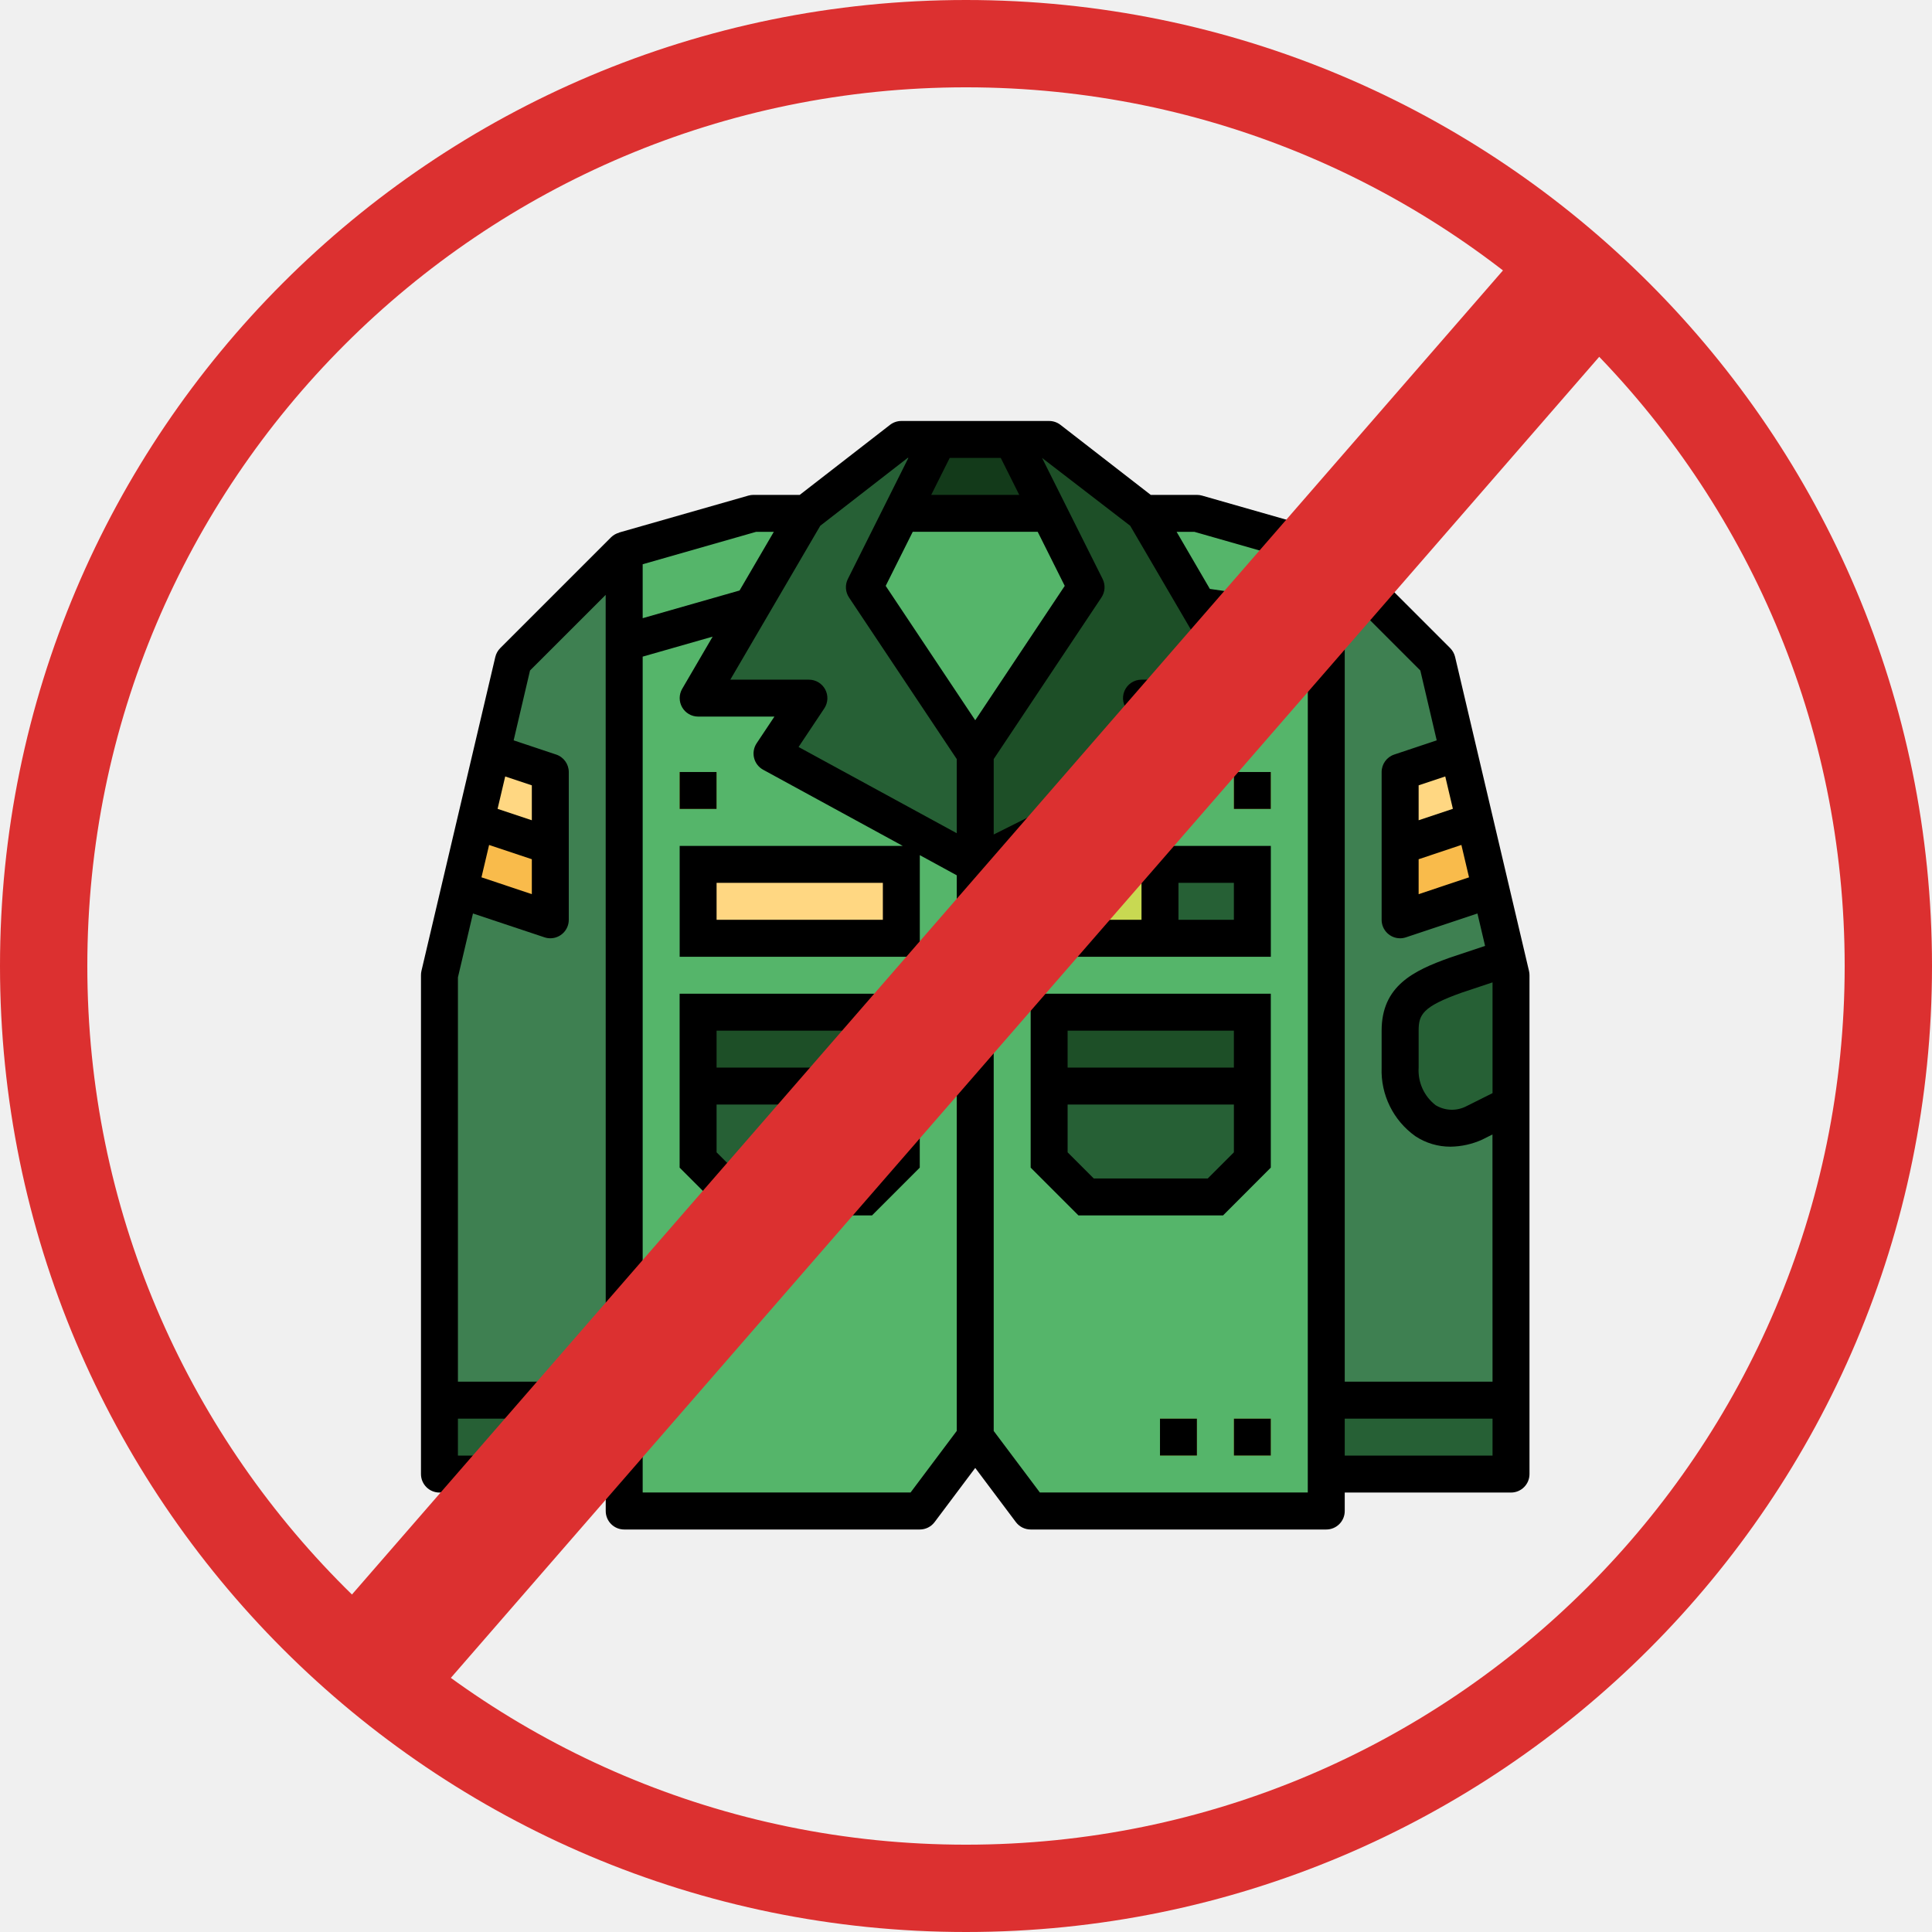
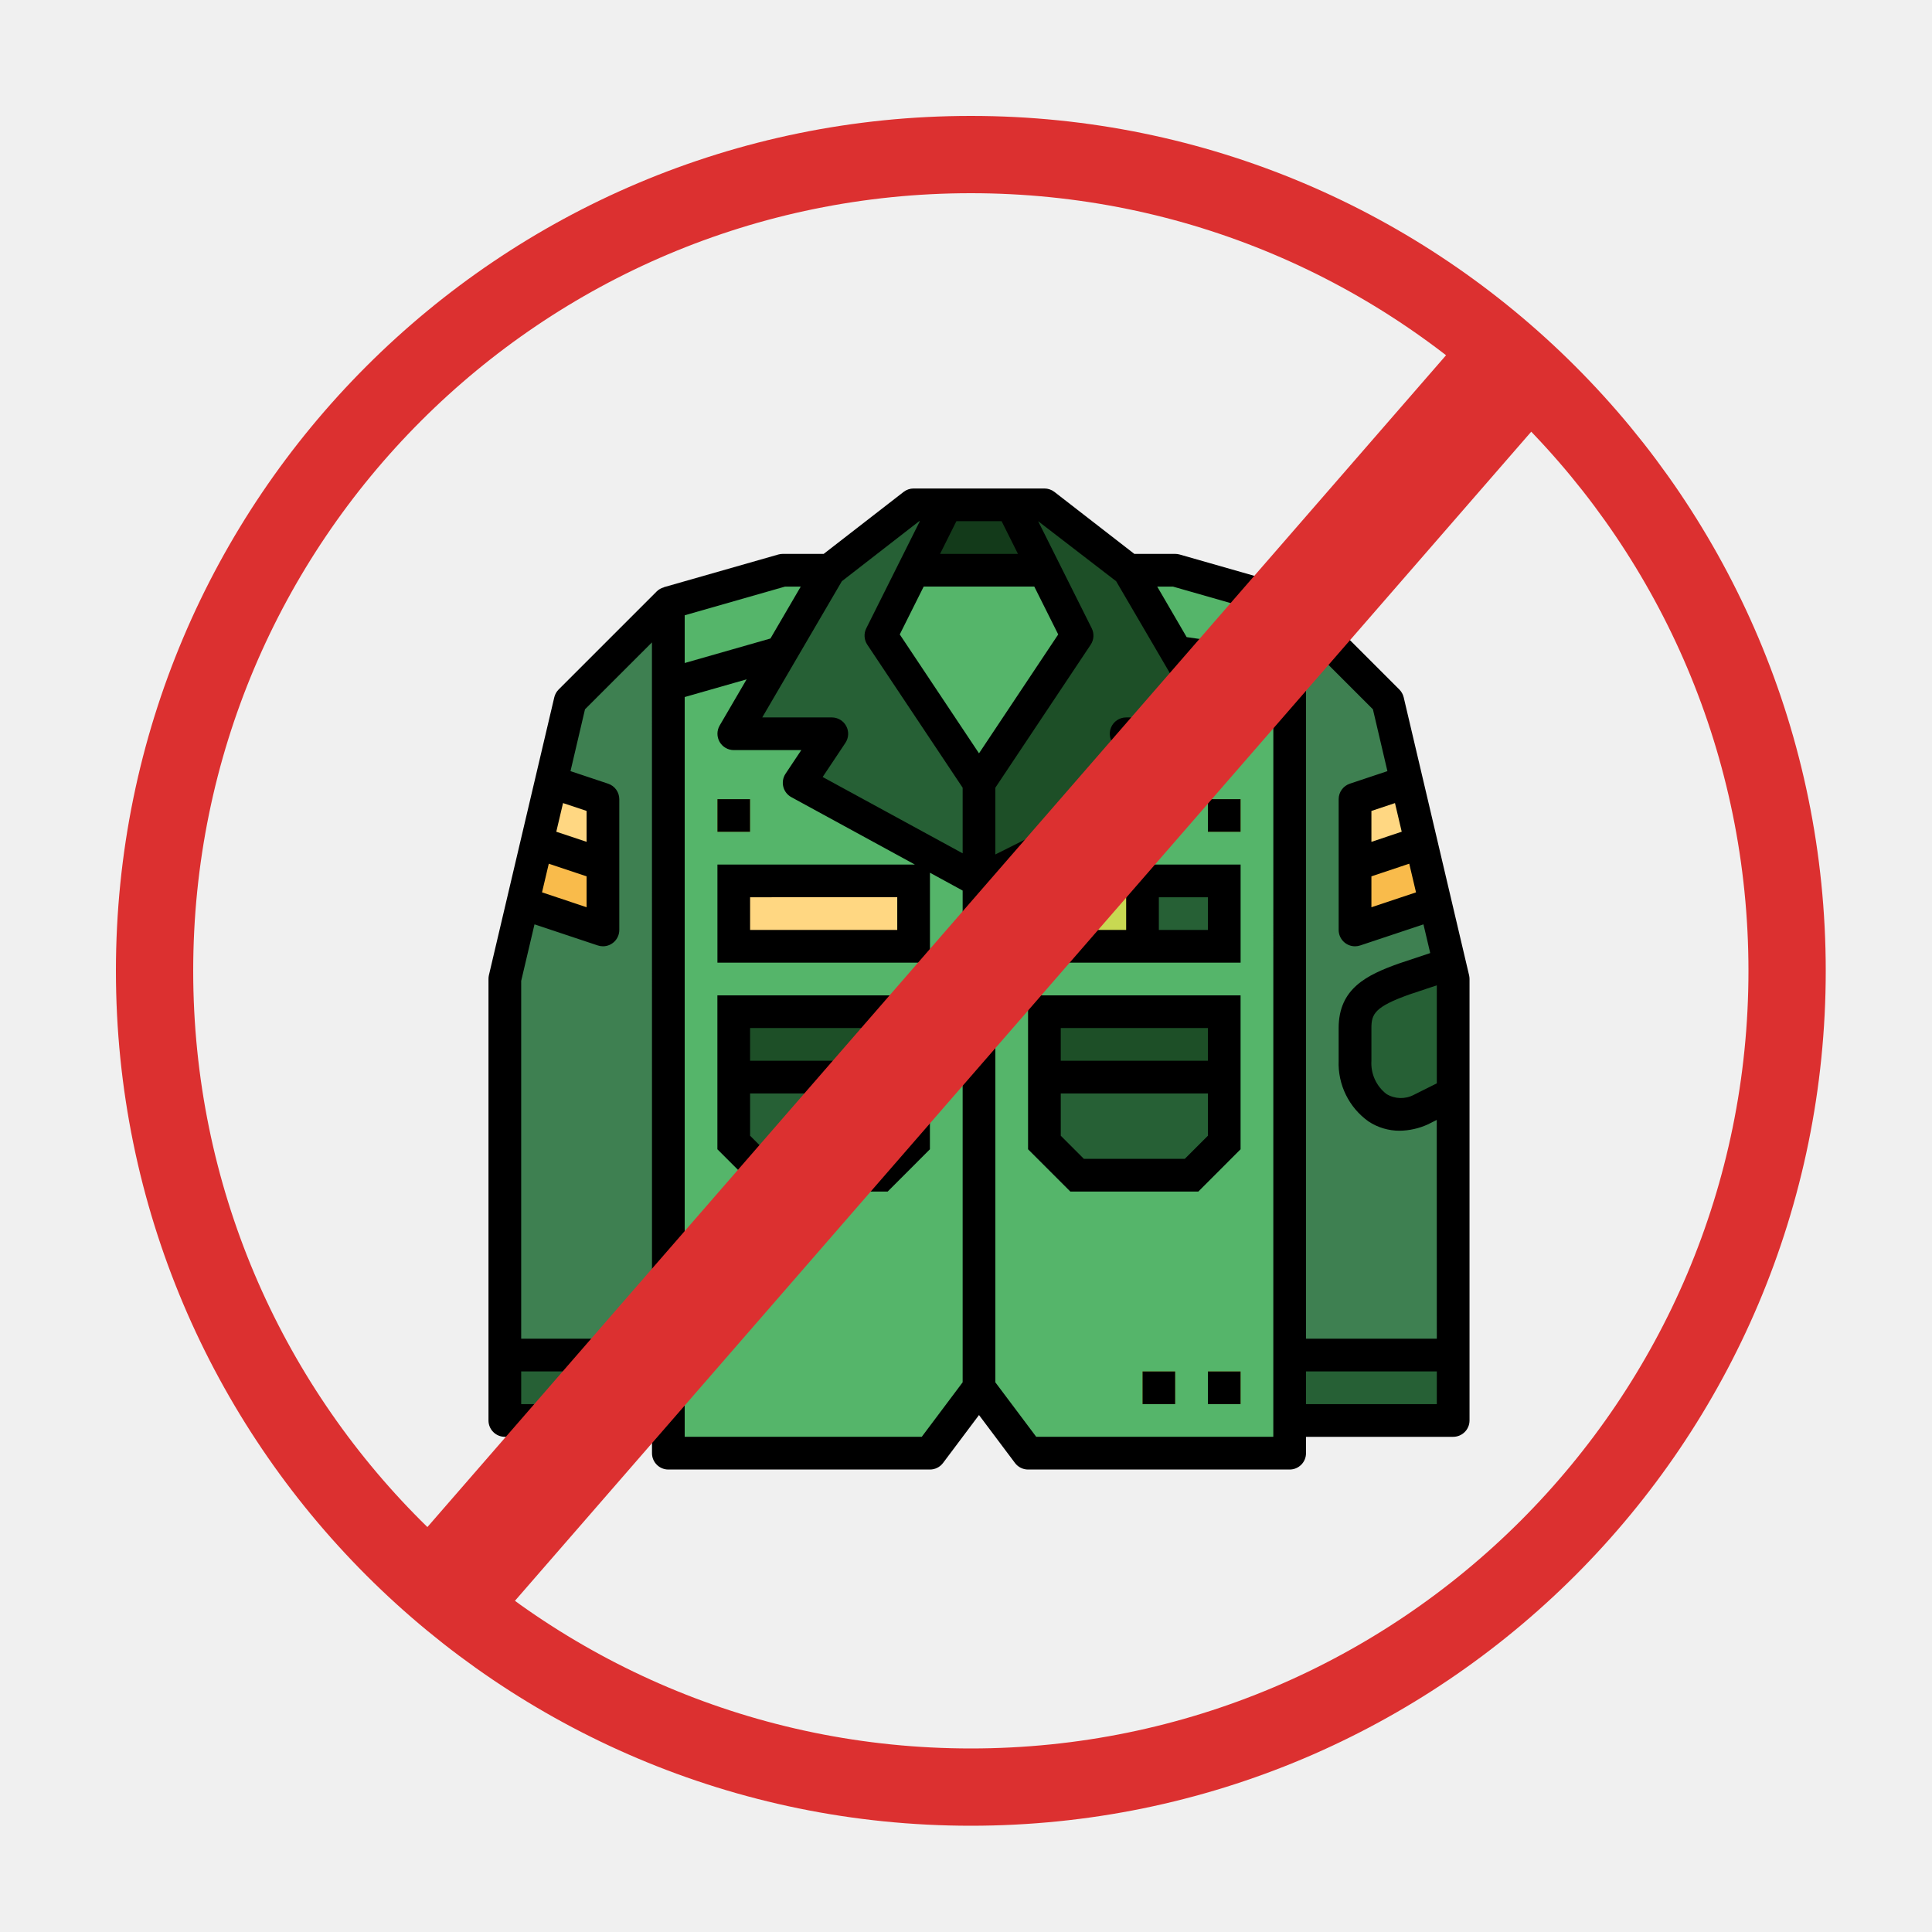
- <svg xmlns="http://www.w3.org/2000/svg" width="177" height="177" viewBox="0 0 177 177">
-   <g transform="translate(-68.343 -263.343)">
-     <g transform="translate(106.911 301.911)">
-       <path d="M19.926,9,9.77,19.156,3,47.93v38.93H19.926Z" transform="translate(-1.307 2.848)" fill="#3e8051" />
-       <path d="M51,9,61.156,19.156l6.77,28.774v38.93H51Z" transform="translate(31.937 2.848)" fill="#3e8051" />
-       <path d="M46.311,13.77,42.926,7H29.385L26,13.77,36.156,29Z" transform="translate(14.622 1.463)" fill="#55b56a" />
-       <path d="M65.47,7H60.653l9.895,16.926H60.393L65.47,29,45.159,39.159,26.541,29l3.385-5.078H19.77L29.665,7H24.848L13,10.385V98.4H40.082l5.078-6.77,5.078,6.77H77.319V10.385Z" transform="translate(5.619 1.463)" fill="#55b56a" />
-       <path d="M3,55H19.926v6.77H3Z" transform="translate(-1.307 34.708)" fill="#266035" />
-       <path d="M17,26H35.619v6.77H17Z" transform="translate(8.389 14.622)" fill="#ffd782" />
-       <path d="M37,26h8.463v6.77H37Z" transform="translate(22.241 14.622)" fill="#c8d952" />
-       <path d="M42,26h8.463v6.77H42Z" transform="translate(25.704 14.622)" fill="#266035" />
-       <path d="M17,34H35.619v6.77H17Z" transform="translate(8.389 20.163)" fill="#1d4f27" />
-       <path d="M32.233,48.156H20.385L17,44.77V38H35.619v6.77Z" transform="translate(8.389 22.933)" fill="#266035" />
-       <path d="M36,34H54.619v6.77H36Z" transform="translate(21.548 20.163)" fill="#1d4f27" />
-       <path d="M51.233,48.156H39.385L36,44.77V38H54.619v6.77Z" transform="translate(21.548 22.933)" fill="#266035" />
-       <path d="M16,21h3.385v3.385H16Z" transform="translate(7.696 11.159)" fill="#c8d952" />
-       <path d="M46,21h3.385v3.385H46Z" transform="translate(28.474 11.159)" fill="#c8d952" />
-       <path d="M4.964,26.225,11.8,28.5v-6.77L6.44,19.945Z" transform="translate(0.053 10.429)" fill="#ffd782" />
-       <path d="M4.091,29.933,12.4,32.7v-6.77L5.569,23.655Z" transform="translate(-0.552 12.998)" fill="#f9bb4b" />
-       <path d="M0,0H16.926V6.77H0Z" transform="translate(99.863 96.478) rotate(180)" fill="#266035" />
-       <path d="M61.831,26.225,55,28.5v-6.77l5.355-1.786Z" transform="translate(34.708 10.429)" fill="#ffd782" />
-       <path d="M63.309,29.933,55,32.7v-6.77l6.831-2.277Z" transform="translate(34.708 12.998)" fill="#f9bb4b" />
-       <path d="M64.787,31.073l-4.709,1.569C56.445,33.947,55,35.04,55,37.72v3.385c0,3.949,3.067,6.7,6.77,5.078l3.385-1.693V32.642Z" transform="translate(34.708 18.136)" fill="#266035" />
-       <path d="M46,56h3.385v3.385H46Z" transform="translate(28.474 35.4)" fill="#c8d952" />
-       <path d="M42,56h3.385v3.385H42Z" transform="translate(25.704 35.4)" fill="#c8d952" />
-       <path d="M41.541,9.77H28L31.385,3h6.77Z" transform="translate(16.008 -1.307)" fill="#133a1a" />
-       <path d="M32.233,16.541,42.389,31.774V41.93L23.77,31.774,27.156,26.7H17L26.895,9.77,35.619,3H39Z" transform="translate(8.389 -1.307)" fill="#266035" />
-       <path d="M42.156,16.541,32,31.774V41.93L52.311,31.774,47.233,26.7H57.389L47.494,9.77,38.77,3H35.385Z" transform="translate(18.778 -1.307)" fill="#1d4f27" />
-       <path d="M16,48.934l4.377,4.377h13.25L38,48.934V33H16Zm3.385-12.549H34.619V39.77H19.385Zm0,6.77H34.619v4.377l-2.393,2.393H21.779l-2.393-2.393Z" transform="translate(7.696 19.47)" />
-       <path d="M35,48.934l4.377,4.377h13.25L57,48.934V33H35Zm3.385-12.549H53.619V39.77H38.385Zm0,6.77H53.619v4.377l-2.393,2.393H40.779l-2.393-2.393Z" transform="translate(20.856 19.47)" />
-       <path d="M16,21h3.385v3.385H16Z" transform="translate(7.696 11.159)" />
-       <path d="M46,21h3.385v3.385H46Z" transform="translate(28.474 11.159)" />
-       <path d="M96.741,23.616a1.711,1.711,0,0,0-.452-.809L86.134,12.652a1.693,1.693,0,0,0-.735-.418V12.22L73.551,8.835a1.726,1.726,0,0,0-.462-.064H68.858L60.586,2.355A1.693,1.693,0,0,0,59.548,2H46.008a1.692,1.692,0,0,0-1.037.355L36.7,8.77H32.467A1.727,1.727,0,0,0,32,8.835L20.153,12.22v.014a1.677,1.677,0,0,0-.735.418L9.263,22.807a1.711,1.711,0,0,0-.452.809L2.041,52.39A1.757,1.757,0,0,0,2,52.778v45.7a1.693,1.693,0,0,0,1.693,1.693H18.926v1.693a1.693,1.693,0,0,0,1.693,1.693H47.7a1.693,1.693,0,0,0,1.354-.677l3.724-4.964,3.724,4.964a1.693,1.693,0,0,0,1.354.677H84.937a1.693,1.693,0,0,0,1.693-1.693v-1.693h15.233a1.693,1.693,0,0,0,1.693-1.693v-45.7a1.757,1.757,0,0,0-.044-.388ZM9.717,34.566l2.439.814v3.2L9.018,37.534ZM8.241,40.843l3.915,1.307v3.2L7.542,43.807ZM18.926,96.785H5.385V93.4H18.926Zm0-6.77H5.385V52.974l1.378-5.853,6.55,2.183a1.664,1.664,0,0,0,.535.088A1.693,1.693,0,0,0,15.541,47.7V34.159a1.693,1.693,0,0,0-1.158-1.6l-3.893-1.3,1.5-6.4,6.931-6.926ZM66.975,11.6l8.241,14.1H68.011a1.693,1.693,0,0,0-1.2,2.889L70.232,32,54.47,39.884V32.975l9.871-14.807a1.693,1.693,0,0,0,.107-1.693L58.9,5.385ZM50.439,5.385h4.678L56.81,8.77H48.746ZM22.311,15.126,32.7,12.156h1.625L31.187,17.53l-8.876,2.537Zm28.774,79.4-4.231,5.641H22.311V23.589l6.41-1.831-2.793,4.785a1.693,1.693,0,0,0,1.461,2.539h6.992l-1.63,2.446a1.693,1.693,0,0,0,.6,2.425L46.14,40.93H25.7V51.085h22V41.776l3.385,1.847Zm-6.77-50.214V47.7H29.082V44.315Zm6.77-4.545-14.492-7.9,2.359-3.539A1.693,1.693,0,0,0,37.545,25.7H30.339L38.58,11.6l8.006-6.215h.068L41.107,16.477a1.693,1.693,0,0,0,.107,1.693l9.871,14.805Zm-6.51-22.659,2.478-4.956H58.5l2.478,4.956-8.2,12.309Zm38.669,83.059H58.7L54.47,94.529V43.668l5.078-2.539v9.956H79.859V40.93H59.948l13.9-6.94a1.693,1.693,0,0,0,.44-2.708l-2.189-2.2h6.07a1.693,1.693,0,0,0,1.461-2.539l-3.167-5.416,6.784.961ZM62.933,47.7V44.315h5.078V47.7Zm8.463,0V44.315h5.078V47.7ZM83.245,18.667l-8.971-1.281-3.047-5.23h1.63l10.387,2.971ZM97.317,40.84l.7,2.969L93.4,45.351v-3.2Zm-.779-3.309L93.4,38.58v-3.2l2.439-.814Zm3.632,59.254H86.63V93.4h13.541Zm0-6.77H86.63V17.934l6.926,6.926,1.5,6.4-3.893,1.3a1.693,1.693,0,0,0-1.153,1.6V47.7a1.693,1.693,0,0,0,1.693,1.693,1.664,1.664,0,0,0,.535-.088l6.55-2.183.7,2.971-3.279,1.093c-3.267,1.173-6.2,2.564-6.2,6.671v3.385a7.368,7.368,0,0,0,3.092,6.283,5.806,5.806,0,0,0,3.216.96,7.261,7.261,0,0,0,2.913-.65l.934-.469Zm0-26.435L97.8,64.765a2.877,2.877,0,0,1-2.839-.078A4.027,4.027,0,0,1,93.4,61.241V57.856c0-1.466.357-2.2,3.92-3.473l2.85-.95Z" transform="translate(-2 -2)" />
-       <path d="M46,56h3.385v3.385H46Z" transform="translate(28.474 35.4)" />
-       <path d="M42,56h3.385v3.385H42Z" transform="translate(25.704 35.4)" />
-     </g>
-     <g transform="translate(68.307 263.307)">
-       <g transform="translate(0 0)">
-         <g transform="translate(0.036 0.036)" fill="none" stroke="#dc3030" stroke-width="8">
-           <circle cx="88.5" cy="88.5" r="88.5" stroke="none" />
-           <circle cx="88.5" cy="88.5" r="84.5" fill="none" />
+ <svg xmlns="http://www.w3.org/2000/svg" width="200" height="200" viewBox="0 0 200 200">
+   <defs>
+     <clipPath id="a">
+       <rect width="200" height="200" opacity="0.81" fill="#fff" stroke="#707070" stroke-width="1" transform="translate(-12784 4149)" />
+     </clipPath>
+   </defs>
+   <g transform="translate(12784 -4149)" clip-path="url(#a)">
+     <g transform="translate(-12840.343 3897.657)">
+       <g transform="translate(106.911 301.911)">
+         <path d="M19.926,9,9.77,19.156,3,47.93v38.93H19.926Z" transform="translate(-1.307 2.848)" fill="#3e8051" />
+         <path d="M51,9,61.156,19.156l6.77,28.774v38.93H51Z" transform="translate(31.937 2.848)" fill="#3e8051" />
+         <path d="M46.311,13.77,42.926,7H29.385L26,13.77,36.156,29Z" transform="translate(14.622 1.463)" fill="#55b56a" />
+         <path d="M65.47,7H60.653l9.895,16.926H60.393L65.47,29,45.159,39.159,26.541,29l3.385-5.078H19.77L29.665,7H24.848L13,10.385V98.4H40.082l5.078-6.77,5.078,6.77H77.319V10.385Z" transform="translate(5.619 1.463)" fill="#55b56a" />
+         <path d="M3,55H19.926v6.77H3Z" transform="translate(-1.307 34.708)" fill="#266035" />
+         <path d="M17,26H35.619v6.77H17Z" transform="translate(8.389 14.622)" fill="#ffd782" />
+         <path d="M37,26h8.463v6.77H37Z" transform="translate(22.241 14.622)" fill="#c8d952" />
+         <path d="M42,26h8.463v6.77H42Z" transform="translate(25.704 14.622)" fill="#266035" />
+         <path d="M17,34H35.619v6.77H17Z" transform="translate(8.389 20.163)" fill="#1d4f27" />
+         <path d="M32.233,48.156H20.385L17,44.77V38H35.619v6.77Z" transform="translate(8.389 22.933)" fill="#266035" />
+         <path d="M36,34H54.619v6.77H36Z" transform="translate(21.548 20.163)" fill="#1d4f27" />
+         <path d="M51.233,48.156H39.385L36,44.77V38H54.619v6.77Z" transform="translate(21.548 22.933)" fill="#266035" />
+         <path d="M16,21h3.385v3.385H16Z" transform="translate(7.696 11.159)" fill="#c8d952" />
+         <path d="M46,21h3.385v3.385H46Z" transform="translate(28.474 11.159)" fill="#c8d952" />
+         <path d="M4.964,26.225,11.8,28.5v-6.77L6.44,19.945Z" transform="translate(0.053 10.429)" fill="#ffd782" />
+         <path d="M4.091,29.933,12.4,32.7v-6.77L5.569,23.655Z" transform="translate(-0.552 12.998)" fill="#f9bb4b" />
+         <path d="M0,0H16.926V6.77H0Z" transform="translate(99.863 96.478) rotate(180)" fill="#266035" />
+         <path d="M61.831,26.225,55,28.5v-6.77l5.355-1.786Z" transform="translate(34.708 10.429)" fill="#ffd782" />
+         <path d="M63.309,29.933,55,32.7v-6.77l6.831-2.277Z" transform="translate(34.708 12.998)" fill="#f9bb4b" />
+         <path d="M64.787,31.073l-4.709,1.569C56.445,33.947,55,35.04,55,37.72v3.385c0,3.949,3.067,6.7,6.77,5.078l3.385-1.693V32.642Z" transform="translate(34.708 18.136)" fill="#266035" />
+         <path d="M46,56h3.385v3.385H46Z" transform="translate(28.474 35.4)" fill="#c8d952" />
+         <path d="M42,56h3.385v3.385H42Z" transform="translate(25.704 35.4)" fill="#c8d952" />
+         <path d="M41.541,9.77H28L31.385,3h6.77Z" transform="translate(16.008 -1.307)" fill="#133a1a" />
+         <path d="M32.233,16.541,42.389,31.774V41.93L23.77,31.774,27.156,26.7H17L26.895,9.77,35.619,3H39Z" transform="translate(8.389 -1.307)" fill="#266035" />
+         <path d="M42.156,16.541,32,31.774V41.93L52.311,31.774,47.233,26.7H57.389L47.494,9.77,38.77,3H35.385Z" transform="translate(18.778 -1.307)" fill="#1d4f27" />
+         <path d="M16,48.934l4.377,4.377h13.25L38,48.934V33H16Zm3.385-12.549H34.619V39.77H19.385Zm0,6.77H34.619v4.377l-2.393,2.393H21.779l-2.393-2.393Z" transform="translate(7.696 19.47)" />
+         <path d="M35,48.934l4.377,4.377h13.25L57,48.934V33H35Zm3.385-12.549H53.619V39.77H38.385Zm0,6.77H53.619v4.377l-2.393,2.393H40.779l-2.393-2.393Z" transform="translate(20.856 19.47)" />
+         <path d="M16,21h3.385v3.385H16Z" transform="translate(7.696 11.159)" />
+         <path d="M46,21h3.385v3.385H46Z" transform="translate(28.474 11.159)" />
+         <path d="M96.741,23.616a1.711,1.711,0,0,0-.452-.809L86.134,12.652a1.693,1.693,0,0,0-.735-.418V12.22L73.551,8.835a1.726,1.726,0,0,0-.462-.064H68.858L60.586,2.355A1.693,1.693,0,0,0,59.548,2H46.008a1.692,1.692,0,0,0-1.037.355L36.7,8.77H32.467A1.727,1.727,0,0,0,32,8.835L20.153,12.22v.014a1.677,1.677,0,0,0-.735.418L9.263,22.807a1.711,1.711,0,0,0-.452.809L2.041,52.39A1.757,1.757,0,0,0,2,52.778v45.7a1.693,1.693,0,0,0,1.693,1.693H18.926v1.693a1.693,1.693,0,0,0,1.693,1.693H47.7a1.693,1.693,0,0,0,1.354-.677l3.724-4.964,3.724,4.964a1.693,1.693,0,0,0,1.354.677H84.937a1.693,1.693,0,0,0,1.693-1.693v-1.693h15.233a1.693,1.693,0,0,0,1.693-1.693v-45.7a1.757,1.757,0,0,0-.044-.388ZM9.717,34.566l2.439.814v3.2L9.018,37.534ZM8.241,40.843l3.915,1.307v3.2L7.542,43.807ZM18.926,96.785H5.385V93.4H18.926Zm0-6.77H5.385V52.974l1.378-5.853,6.55,2.183a1.664,1.664,0,0,0,.535.088A1.693,1.693,0,0,0,15.541,47.7V34.159a1.693,1.693,0,0,0-1.158-1.6l-3.893-1.3,1.5-6.4,6.931-6.926ZM66.975,11.6l8.241,14.1H68.011a1.693,1.693,0,0,0-1.2,2.889L70.232,32,54.47,39.884V32.975l9.871-14.807a1.693,1.693,0,0,0,.107-1.693L58.9,5.385ZM50.439,5.385h4.678L56.81,8.77H48.746ZM22.311,15.126,32.7,12.156h1.625L31.187,17.53l-8.876,2.537Zm28.774,79.4-4.231,5.641H22.311V23.589l6.41-1.831-2.793,4.785a1.693,1.693,0,0,0,1.461,2.539h6.992l-1.63,2.446a1.693,1.693,0,0,0,.6,2.425L46.14,40.93H25.7V51.085h22V41.776l3.385,1.847Zm-6.77-50.214V47.7H29.082V44.315Zm6.77-4.545-14.492-7.9,2.359-3.539A1.693,1.693,0,0,0,37.545,25.7H30.339L38.58,11.6l8.006-6.215h.068L41.107,16.477a1.693,1.693,0,0,0,.107,1.693l9.871,14.805Zm-6.51-22.659,2.478-4.956H58.5l2.478,4.956-8.2,12.309Zm38.669,83.059H58.7L54.47,94.529V43.668l5.078-2.539v9.956H79.859V40.93H59.948l13.9-6.94a1.693,1.693,0,0,0,.44-2.708l-2.189-2.2h6.07a1.693,1.693,0,0,0,1.461-2.539l-3.167-5.416,6.784.961ZM62.933,47.7V44.315h5.078V47.7Zm8.463,0V44.315h5.078V47.7ZM83.245,18.667l-8.971-1.281-3.047-5.23h1.63l10.387,2.971ZM97.317,40.84l.7,2.969L93.4,45.351v-3.2Zm-.779-3.309L93.4,38.58v-3.2l2.439-.814Zm3.632,59.254H86.63V93.4h13.541Zm0-6.77H86.63V17.934l6.926,6.926,1.5,6.4-3.893,1.3a1.693,1.693,0,0,0-1.153,1.6V47.7a1.693,1.693,0,0,0,1.693,1.693,1.664,1.664,0,0,0,.535-.088l6.55-2.183.7,2.971-3.279,1.093c-3.267,1.173-6.2,2.564-6.2,6.671v3.385a7.368,7.368,0,0,0,3.092,6.283,5.806,5.806,0,0,0,3.216.96,7.261,7.261,0,0,0,2.913-.65l.934-.469Zm0-26.435L97.8,64.765a2.877,2.877,0,0,1-2.839-.078A4.027,4.027,0,0,1,93.4,61.241V57.856c0-1.466.357-2.2,3.92-3.473l2.85-.95Z" transform="translate(-2 -2)" />
+         <path d="M46,56h3.385v3.385H46Z" transform="translate(28.474 35.4)" />
+         <path d="M42,56h3.385v3.385H42Z" transform="translate(25.704 35.4)" />
+       </g>
+       <g transform="translate(68.307 263.307)">
+         <g transform="translate(0 0)">
+           <g transform="translate(0.036 0.036)" fill="none" stroke="#dc3030" stroke-width="8">
+             <circle cx="88.5" cy="88.5" r="88.5" stroke="none" />
+             <circle cx="88.5" cy="88.5" r="84.5" fill="none" />
+           </g>
+           <rect width="11.848" height="168.874" transform="translate(140.074 22.114) rotate(41)" fill="#dc3030" />
        </g>
-         <rect width="11.848" height="168.874" transform="translate(140.074 22.114) rotate(41)" fill="#dc3030" />
      </g>
    </g>
  </g>
</svg>
